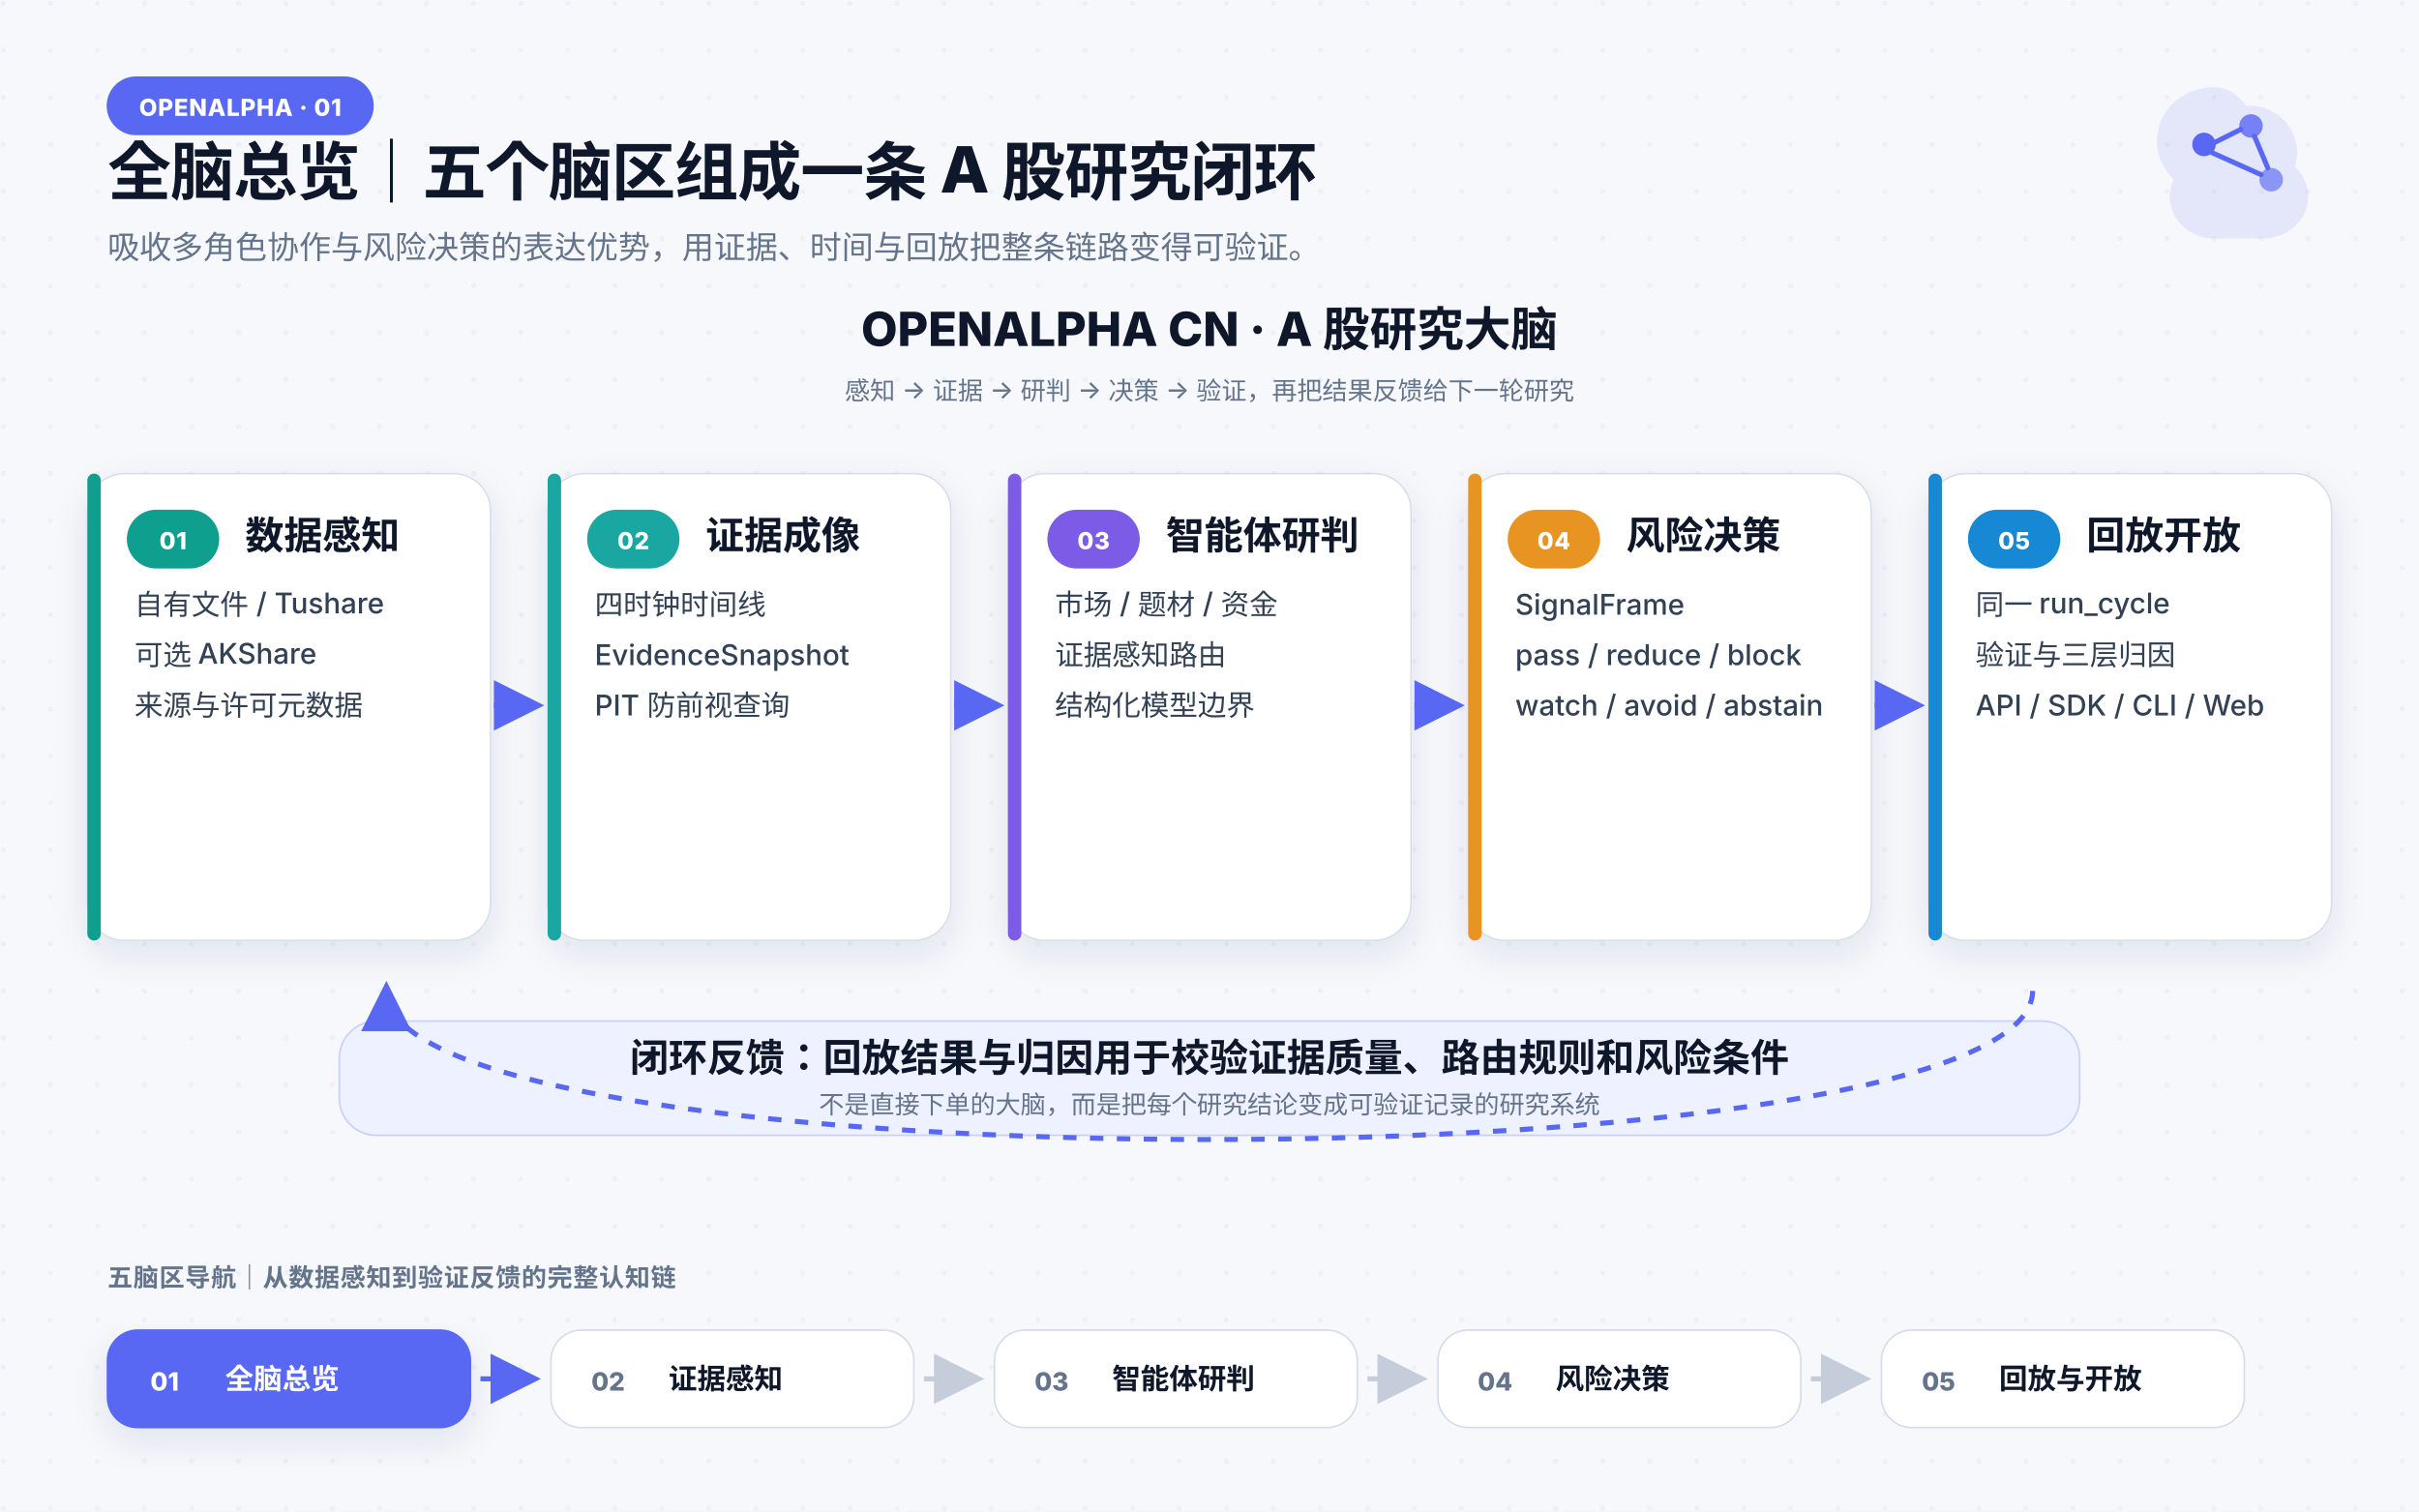
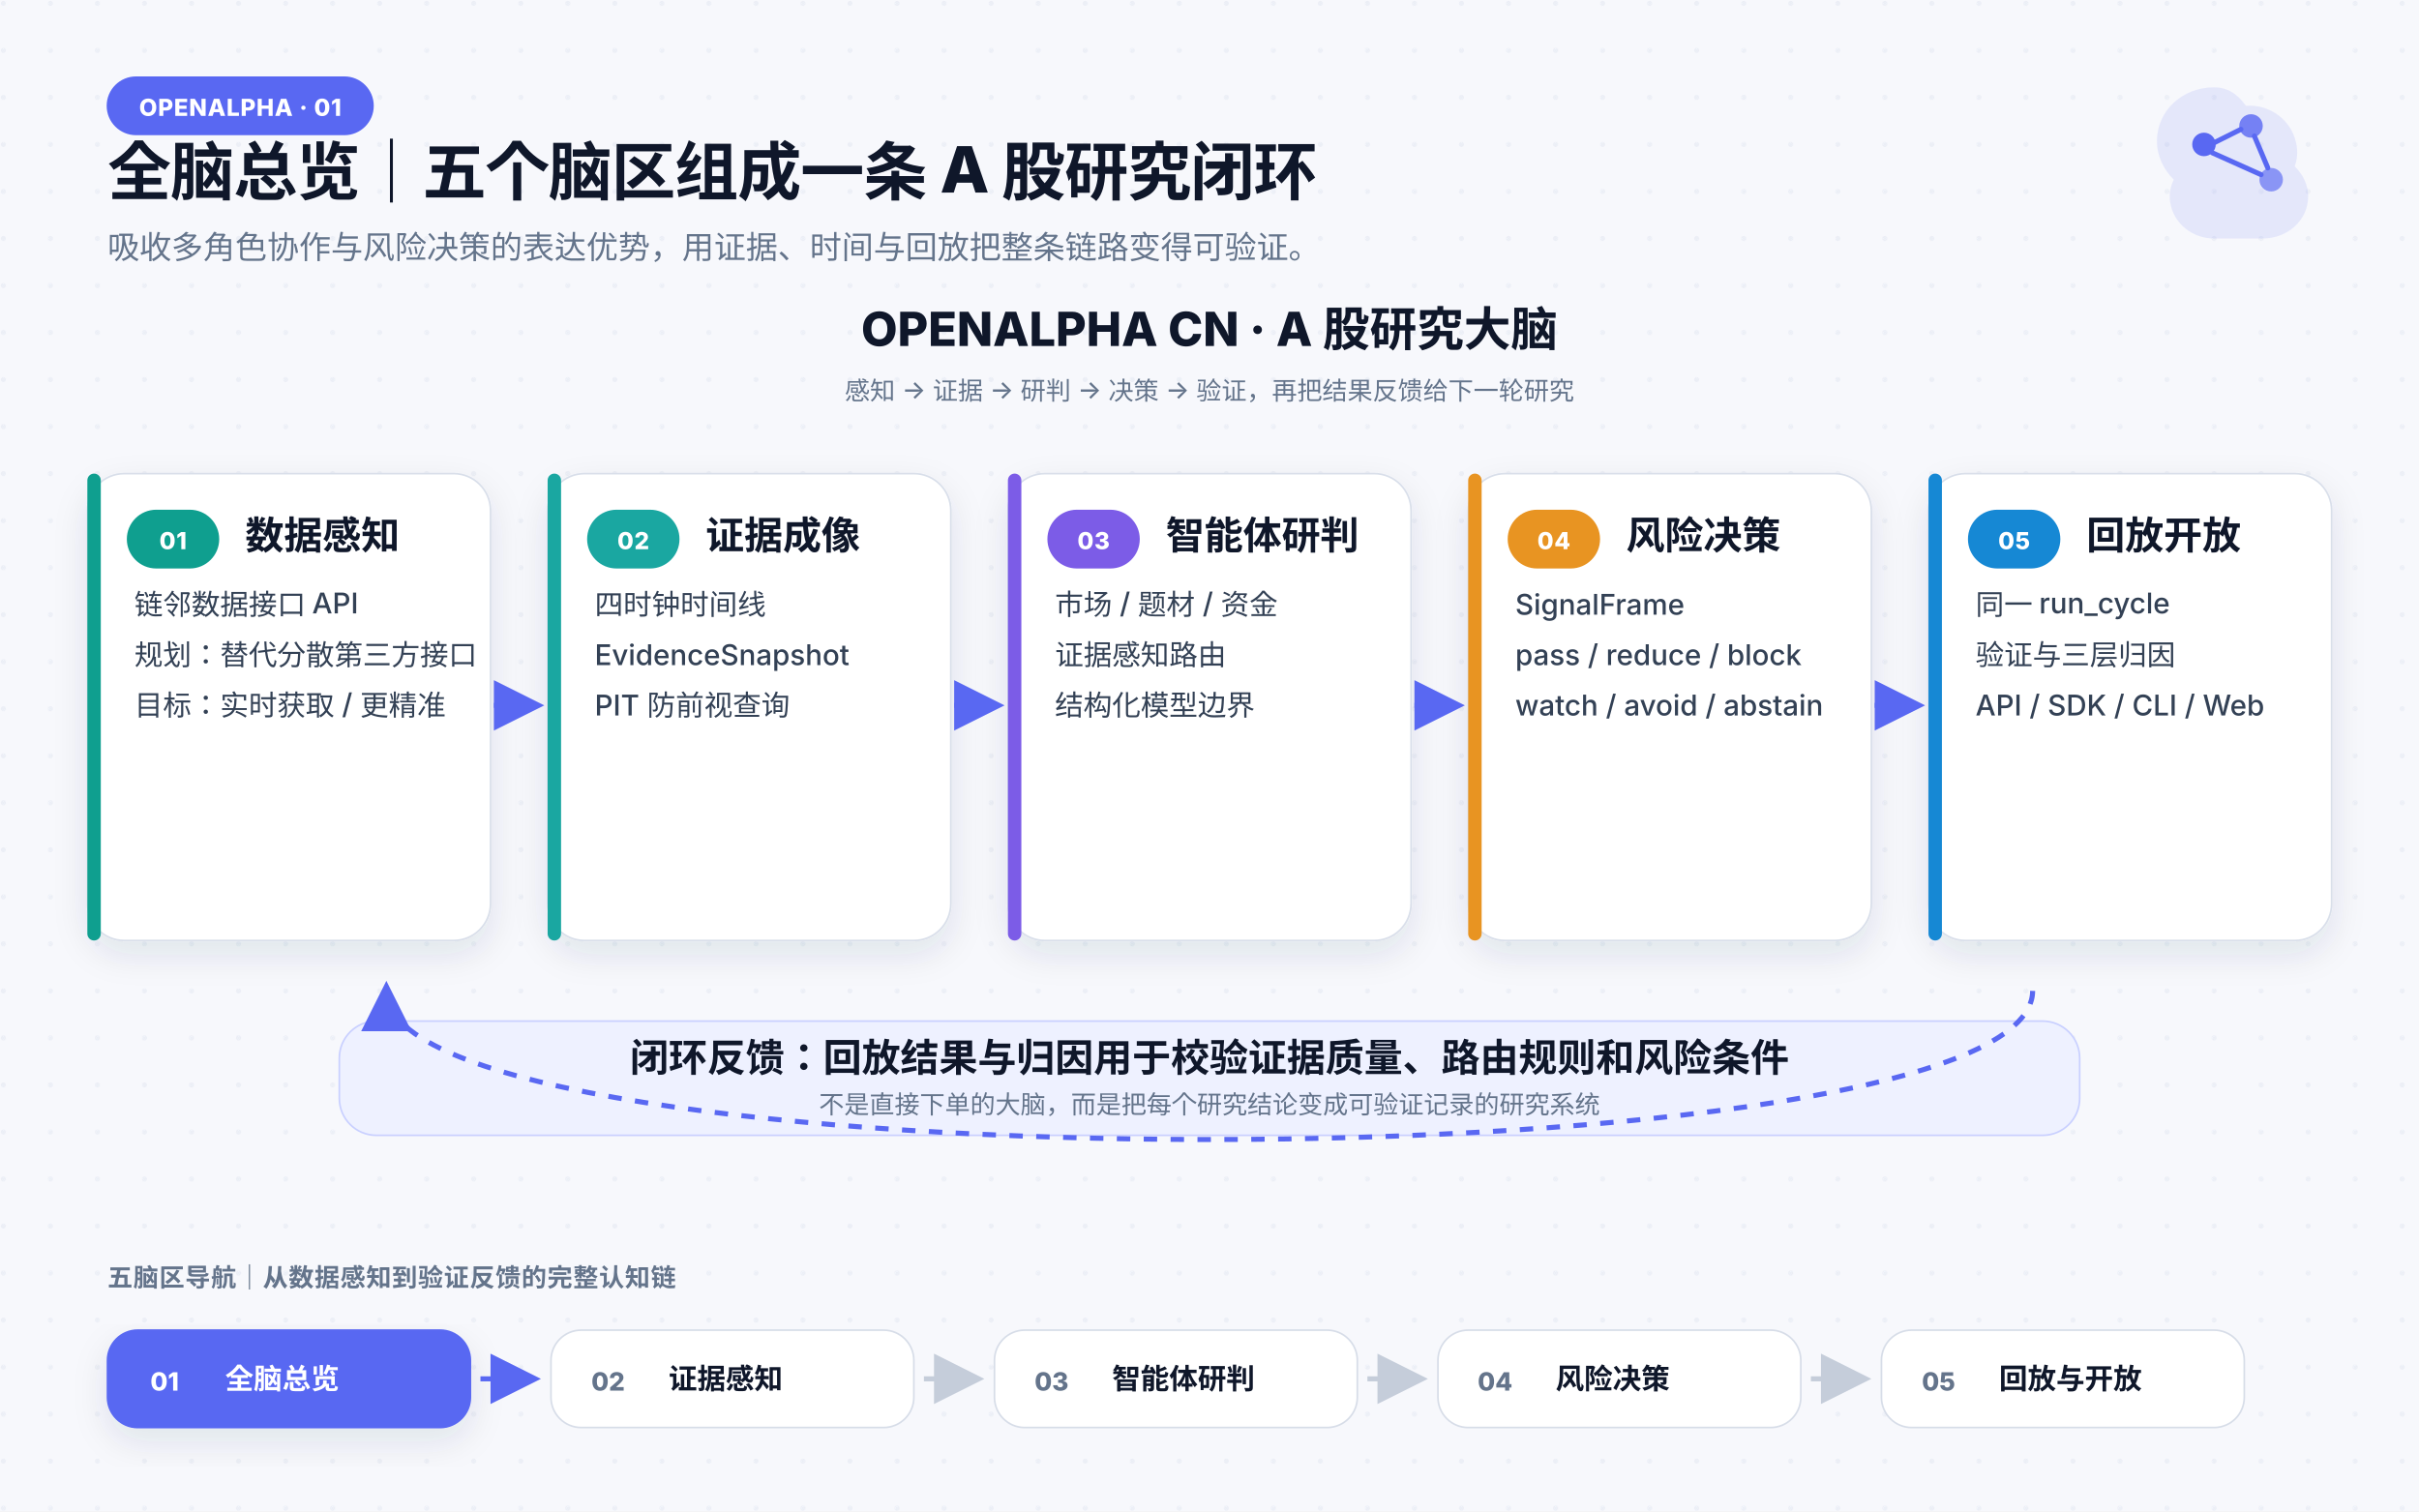
<svg xmlns="http://www.w3.org/2000/svg" width="1440" height="900" viewBox="0 0 1440 900" role="img" aria-labelledby="title desc">
  <defs>
    <filter id="shadow" x="-20%" y="-20%" width="140%" height="160%">
      <feDropShadow dx="0" dy="8" stdDeviation="10" flood-color="#27324A" flood-opacity=".10" />
    </filter>
    <marker id="arrow" markerWidth="10" markerHeight="10" refX="8" refY="5" orient="auto" markerUnits="strokeWidth">
      <path d="M0,0 L10,5 L0,10 z" fill="context-stroke" />
    </marker>
    <pattern id="dots" width="28" height="28" patternUnits="userSpaceOnUse">
      <circle cx="2" cy="2" r="1.5" fill="#D8DEEB" />
    </pattern>
    <style>
      text { font-family: Inter, "Noto Sans SC", "Microsoft YaHei", Arial, sans-serif; }
      .title { font-size: 38px; font-weight: 760; fill: #0F172A; letter-spacing: -.5px; }
      .subtitle { font-size: 19px; font-weight: 450; fill: #64748B; }
      .cardTitle { font-size: 23px; font-weight: 720; fill: #0F172A; }
      .kicker { font-size: 14px; font-weight: 760; letter-spacing: 1.2px; }
      .body { font-size: 17px; font-weight: 470; fill: #334155; }
      .small { font-size: 15px; font-weight: 500; fill: #64748B; }
      .pill { font-size: 14px; font-weight: 760; letter-spacing: .4px; }
      .metric { font-size: 28px; font-weight: 780; fill: #0F172A; }
      .navCaption { font-size: 15px; font-weight: 650; fill: #64748B; letter-spacing: .4px; }
      .navNumber { font-size: 15px; font-weight: 800; }
      .navLabel { font-size: 17px; font-weight: 720; }
    </style>
  </defs>
  <rect width="1440" height="900" fill="#F7F8FC" />
  <rect width="1440" height="900" fill="url(#dots)" opacity=".36" />
  <rect x="64" y="46" width="158" height="34" rx="17" fill="#5968F2" stroke="#5968F2" />
  <text x="143" y="69" class="pill" text-anchor="middle" fill="#FFFFFF">OPENALPHA · 01</text>
  <text x="64" y="116" class="title" text-anchor="start">全脑总览｜五个脑区组成一条 A 股研究闭环</text>
  <text x="64" y="154" class="subtitle" text-anchor="start">吸收多角色协作与风险决策的表达优势，用证据、时间与回放把整条链路变得可验证。</text>
  <g transform="translate(1270 42)">
    <path d="M48 10c-19 0-34 14-34 32 0 9 4 17 10 23-2 4-3 9-2 14 2 12 13 21 26 21h29c15 0 27-11 27-25 0-7-3-13-8-18 2-5 2-11 0-17-4-12-16-20-29-19-5-7-11-11-19-11Z" fill="#5968F2" opacity=".12" />
    <circle cx="42" cy="44" r="7" fill="#5968F2" />
    <circle cx="70" cy="33" r="7" fill="#5968F2" opacity=".8" />
    <circle cx="82" cy="65" r="7" fill="#5968F2" opacity=".65" />
    <path d="M48 43 64 35M47 49 76 62M72 39 80 58" stroke="#5968F2" stroke-width="3" stroke-linecap="round" />
  </g>
  <text x="720" y="206" class="metric" text-anchor="middle">OPENALPHA CN · A 股研究大脑</text>
  <text x="720" y="238" class="small" text-anchor="middle">感知 → 证据 → 研判 → 决策 → 验证，再把结果反馈给下一轮研究</text>
  <rect x="52" y="282" width="240" height="278" rx="22" fill="#FFFFFF" stroke="#D9DFEA" filter="url(#shadow)" />
  <rect x="52" y="282" width="8" height="278" rx="4" fill="#0F9F8F" />
  <rect x="76" y="304" width="54" height="34" rx="17" fill="#0F9F8F" stroke="#0F9F8F" />
  <text x="103" y="327" class="pill" text-anchor="middle" fill="#FFFFFF">01</text>
  <text x="146" y="327" class="cardTitle" text-anchor="start">数据感知</text>
-   <text x="80" y="366" class="body" text-anchor="start">自有文件 / Tushare</text>
-   <text x="80" y="396" class="body" text-anchor="start">可选 AKShare</text>
-   <text x="80" y="426" class="body" text-anchor="start">来源与许可元数据</text>
+   <text x="80" y="366" class="body" text-anchor="start">链邻数据接口 API</text>
+   <text x="80" y="396" class="body" text-anchor="start">规划：替代分散第三方接口</text>
+   <text x="80" y="426" class="body" text-anchor="start">目标：实时获取 / 更精准</text>
  <rect x="326" y="282" width="240" height="278" rx="22" fill="#FFFFFF" stroke="#D9DFEA" filter="url(#shadow)" />
  <rect x="326" y="282" width="8" height="278" rx="4" fill="#1AA7A1" />
  <rect x="350" y="304" width="54" height="34" rx="17" fill="#1AA7A1" stroke="#1AA7A1" />
  <text x="377" y="327" class="pill" text-anchor="middle" fill="#FFFFFF">02</text>
  <text x="420" y="327" class="cardTitle" text-anchor="start">证据成像</text>
  <text x="354" y="366" class="body" text-anchor="start">四时钟时间线</text>
  <text x="354" y="396" class="body" text-anchor="start">EvidenceSnapshot</text>
  <text x="354" y="426" class="body" text-anchor="start">PIT 防前视查询</text>
  <rect x="600" y="282" width="240" height="278" rx="22" fill="#FFFFFF" stroke="#D9DFEA" filter="url(#shadow)" />
  <rect x="600" y="282" width="8" height="278" rx="4" fill="#7C5CE7" />
  <rect x="624" y="304" width="54" height="34" rx="17" fill="#7C5CE7" stroke="#7C5CE7" />
  <text x="651" y="327" class="pill" text-anchor="middle" fill="#FFFFFF">03</text>
  <text x="694" y="327" class="cardTitle" text-anchor="start">智能体研判</text>
  <text x="628" y="366" class="body" text-anchor="start">市场 / 题材 / 资金</text>
  <text x="628" y="396" class="body" text-anchor="start">证据感知路由</text>
  <text x="628" y="426" class="body" text-anchor="start">结构化模型边界</text>
  <rect x="874" y="282" width="240" height="278" rx="22" fill="#FFFFFF" stroke="#D9DFEA" filter="url(#shadow)" />
  <rect x="874" y="282" width="8" height="278" rx="4" fill="#E89422" />
  <rect x="898" y="304" width="54" height="34" rx="17" fill="#E89422" stroke="#E89422" />
  <text x="925" y="327" class="pill" text-anchor="middle" fill="#FFFFFF">04</text>
  <text x="968" y="327" class="cardTitle" text-anchor="start">风险决策</text>
  <text x="902" y="366" class="body" text-anchor="start">SignalFrame</text>
  <text x="902" y="396" class="body" text-anchor="start">pass / reduce / block</text>
  <text x="902" y="426" class="body" text-anchor="start">watch / avoid / abstain</text>
  <rect x="1148" y="282" width="240" height="278" rx="22" fill="#FFFFFF" stroke="#D9DFEA" filter="url(#shadow)" />
  <rect x="1148" y="282" width="8" height="278" rx="4" fill="#1688D4" />
  <rect x="1172" y="304" width="54" height="34" rx="17" fill="#1688D4" stroke="#1688D4" />
  <text x="1199" y="327" class="pill" text-anchor="middle" fill="#FFFFFF">05</text>
  <text x="1242" y="327" class="cardTitle" text-anchor="start">回放开放</text>
  <text x="1176" y="366" class="body" text-anchor="start">同一 run_cycle</text>
  <text x="1176" y="396" class="body" text-anchor="start">验证与三层归因</text>
  <text x="1176" y="426" class="body" text-anchor="start">API / SDK / CLI / Web</text>
  <path d="M 294 420 L 318 420" fill="none" stroke="#5968F2" stroke-width="3" marker-end="url(#arrow)" />
  <path d="M 568 420 L 592 420" fill="none" stroke="#5968F2" stroke-width="3" marker-end="url(#arrow)" />
  <path d="M 842 420 L 866 420" fill="none" stroke="#5968F2" stroke-width="3" marker-end="url(#arrow)" />
  <path d="M 1116 420 L 1140 420" fill="none" stroke="#5968F2" stroke-width="3" marker-end="url(#arrow)" />
  <rect x="202" y="608" width="1036" height="68" rx="22" fill="#EEF1FF" stroke="#C9D0FF" />
  <text x="720" y="638" class="cardTitle" text-anchor="middle">闭环反馈：回放结果与归因用于校验证据质量、路由规则和风险条件</text>
  <text x="720" y="663" class="small" text-anchor="middle">不是直接下单的大脑，而是把每个研究结论变成可验证记录的研究系统</text>
  <path d="M 1210 590 C 1210 708, 230 708, 230 590" fill="none" stroke="#5968F2" stroke-width="3" stroke-dasharray="8 8" marker-end="url(#arrow)" />
  <text x="64" y="766" class="navCaption" text-anchor="start">五脑区导航｜从数据感知到验证反馈的完整认知链</text>
  <rect x="64" y="792" width="216" height="58" rx="18" fill="#5968F2" stroke="#5968F2" filter="url(#shadow)" />
  <text x="98" y="828" class="navNumber" text-anchor="middle" fill="#FFFFFF">01</text>
  <text x="134" y="827" class="navLabel" text-anchor="start" fill="#FFFFFF">全脑总览</text>
  <path d="M 286 821 L 316 821" fill="none" stroke="#5968F2" stroke-width="3" marker-end="url(#arrow)" />
  <rect x="328" y="792" width="216" height="58" rx="18" fill="#FFFFFF" stroke="#D7DDE8" />
  <text x="362" y="828" class="navNumber" text-anchor="middle" fill="#64748B">02</text>
  <text x="398" y="827" class="navLabel" text-anchor="start" fill="#0F172A">证据感知</text>
  <path d="M 550 821 L 580 821" fill="none" stroke="#C5CDDA" stroke-width="3" marker-end="url(#arrow)" />
  <rect x="592" y="792" width="216" height="58" rx="18" fill="#FFFFFF" stroke="#D7DDE8" />
  <text x="626" y="828" class="navNumber" text-anchor="middle" fill="#64748B">03</text>
  <text x="662" y="827" class="navLabel" text-anchor="start" fill="#0F172A">智能体研判</text>
  <path d="M 814 821 L 844 821" fill="none" stroke="#C5CDDA" stroke-width="3" marker-end="url(#arrow)" />
  <rect x="856" y="792" width="216" height="58" rx="18" fill="#FFFFFF" stroke="#D7DDE8" />
  <text x="890" y="828" class="navNumber" text-anchor="middle" fill="#64748B">04</text>
  <text x="926" y="827" class="navLabel" text-anchor="start" fill="#0F172A">风险决策</text>
  <path d="M 1078 821 L 1108 821" fill="none" stroke="#C5CDDA" stroke-width="3" marker-end="url(#arrow)" />
  <rect x="1120" y="792" width="216" height="58" rx="18" fill="#FFFFFF" stroke="#D7DDE8" />
  <text x="1154" y="828" class="navNumber" text-anchor="middle" fill="#64748B">05</text>
  <text x="1190" y="827" class="navLabel" text-anchor="start" fill="#0F172A">回放与开放</text>
</svg>
